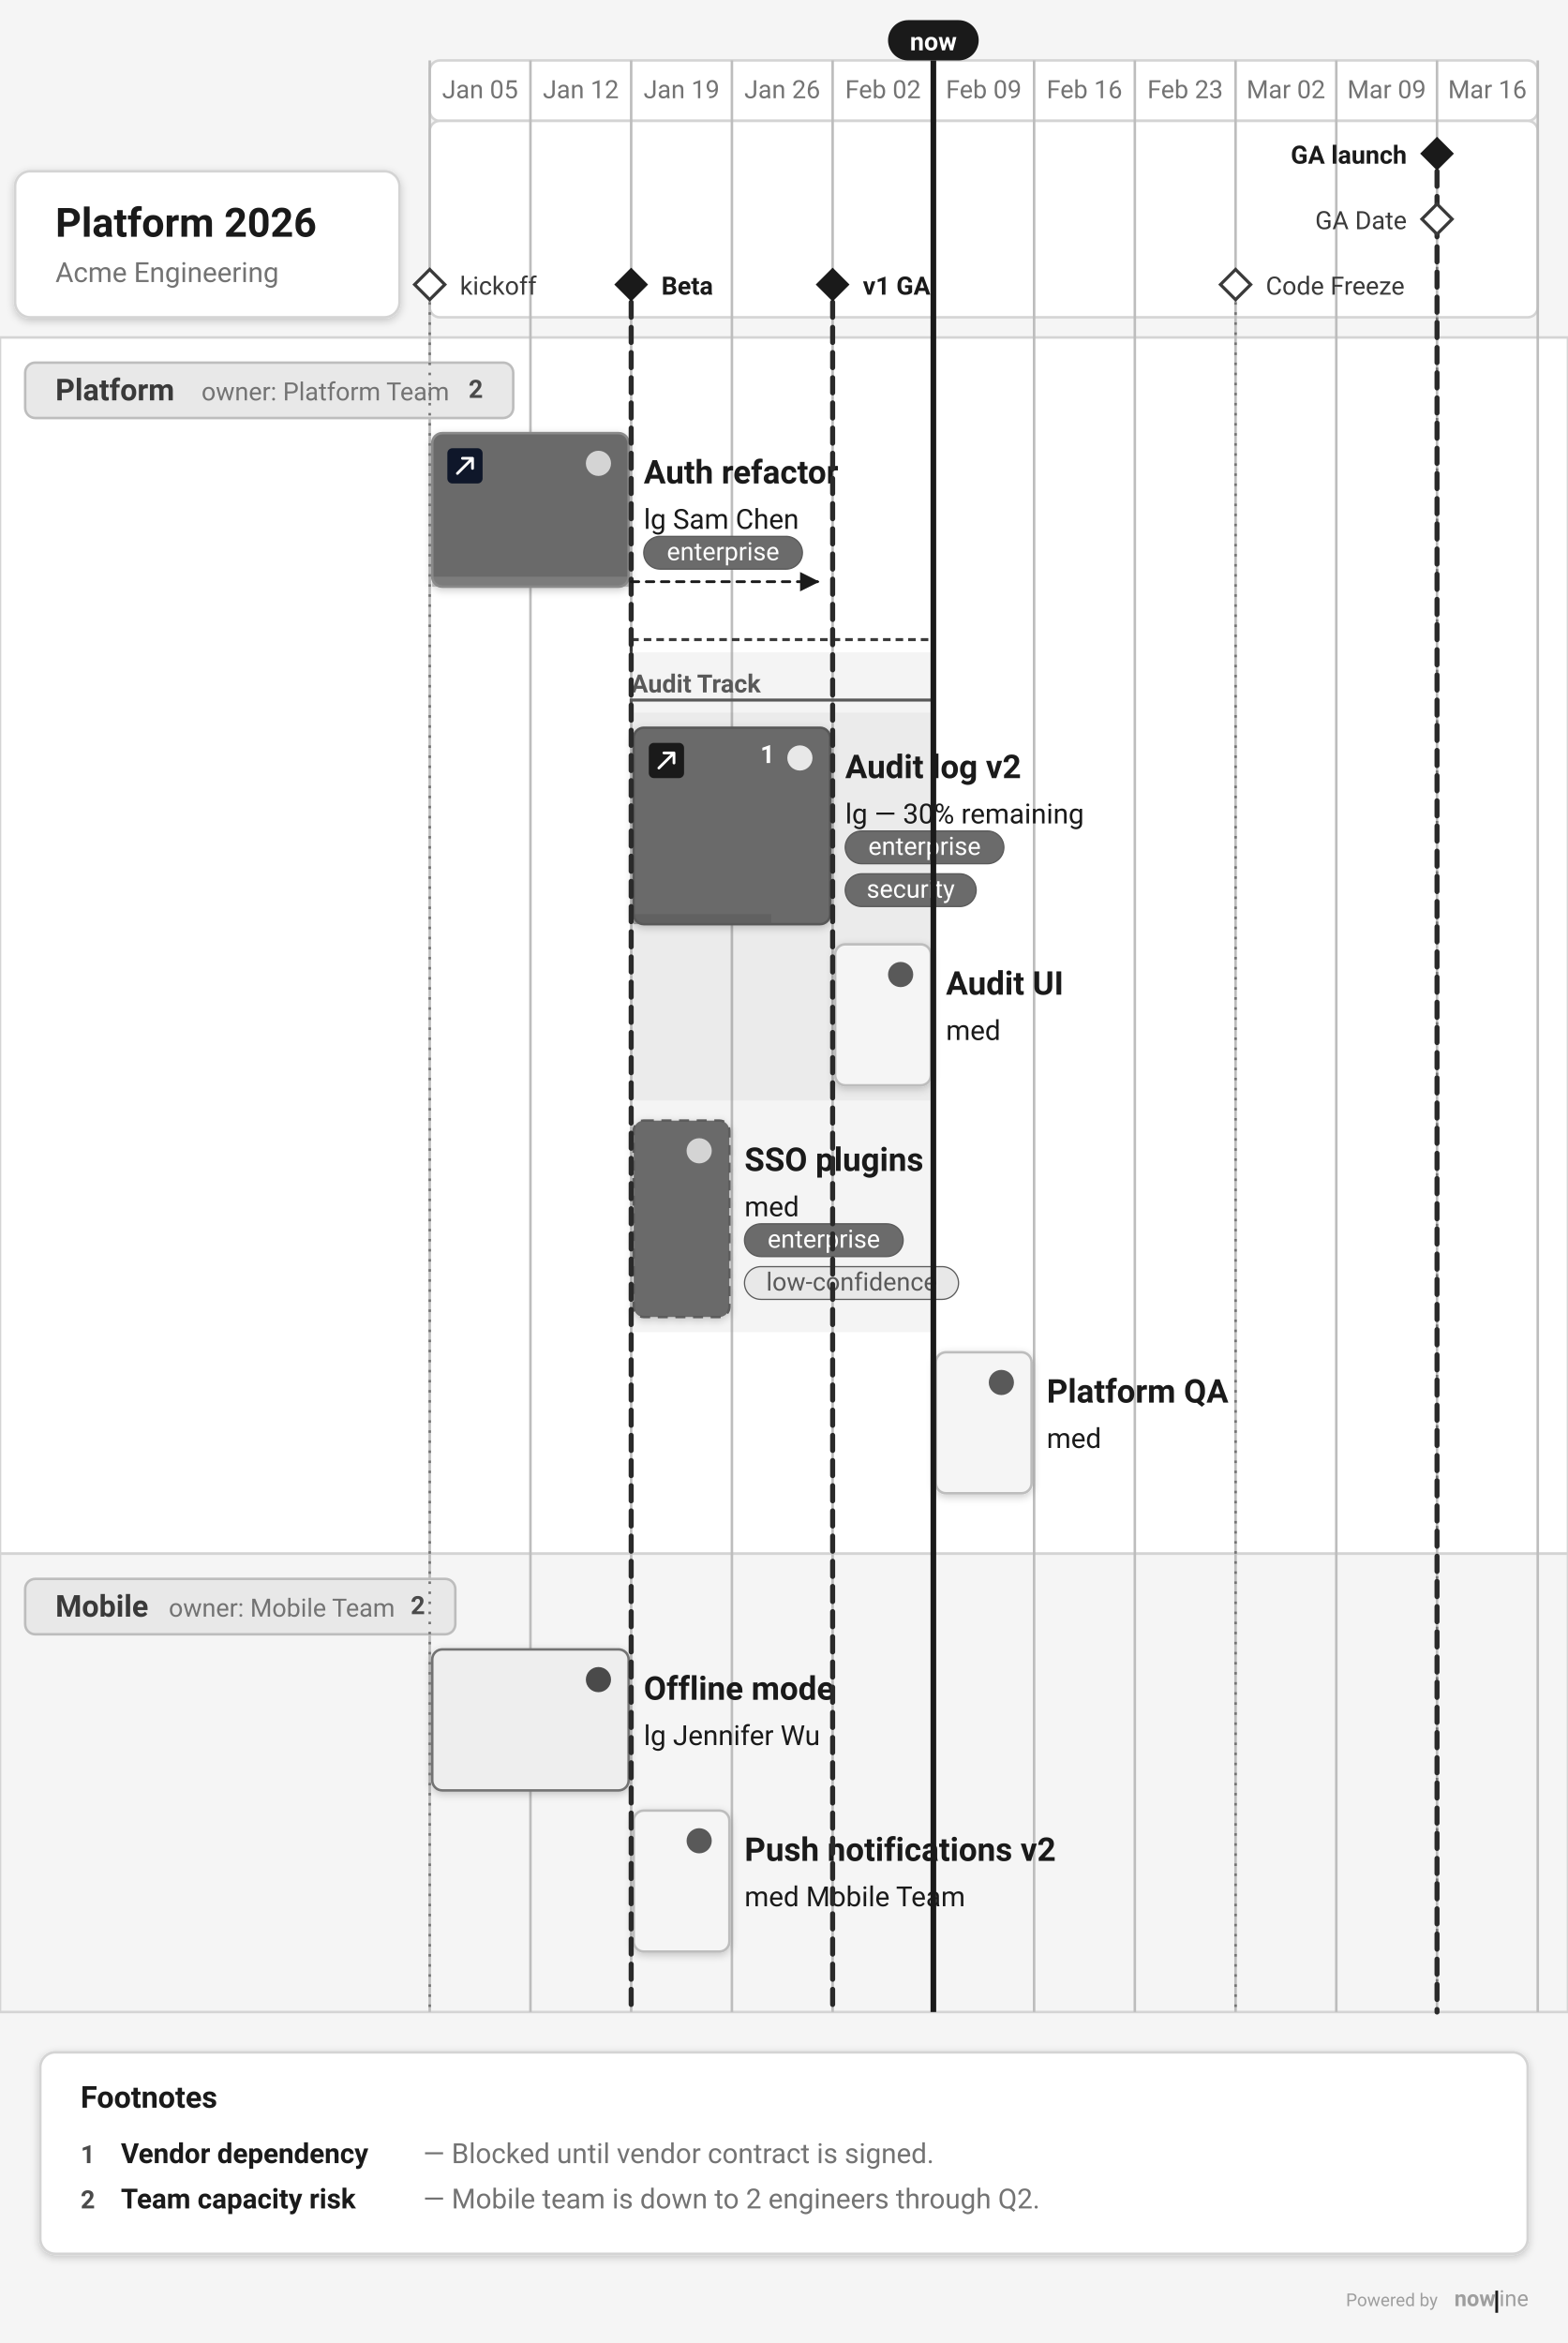
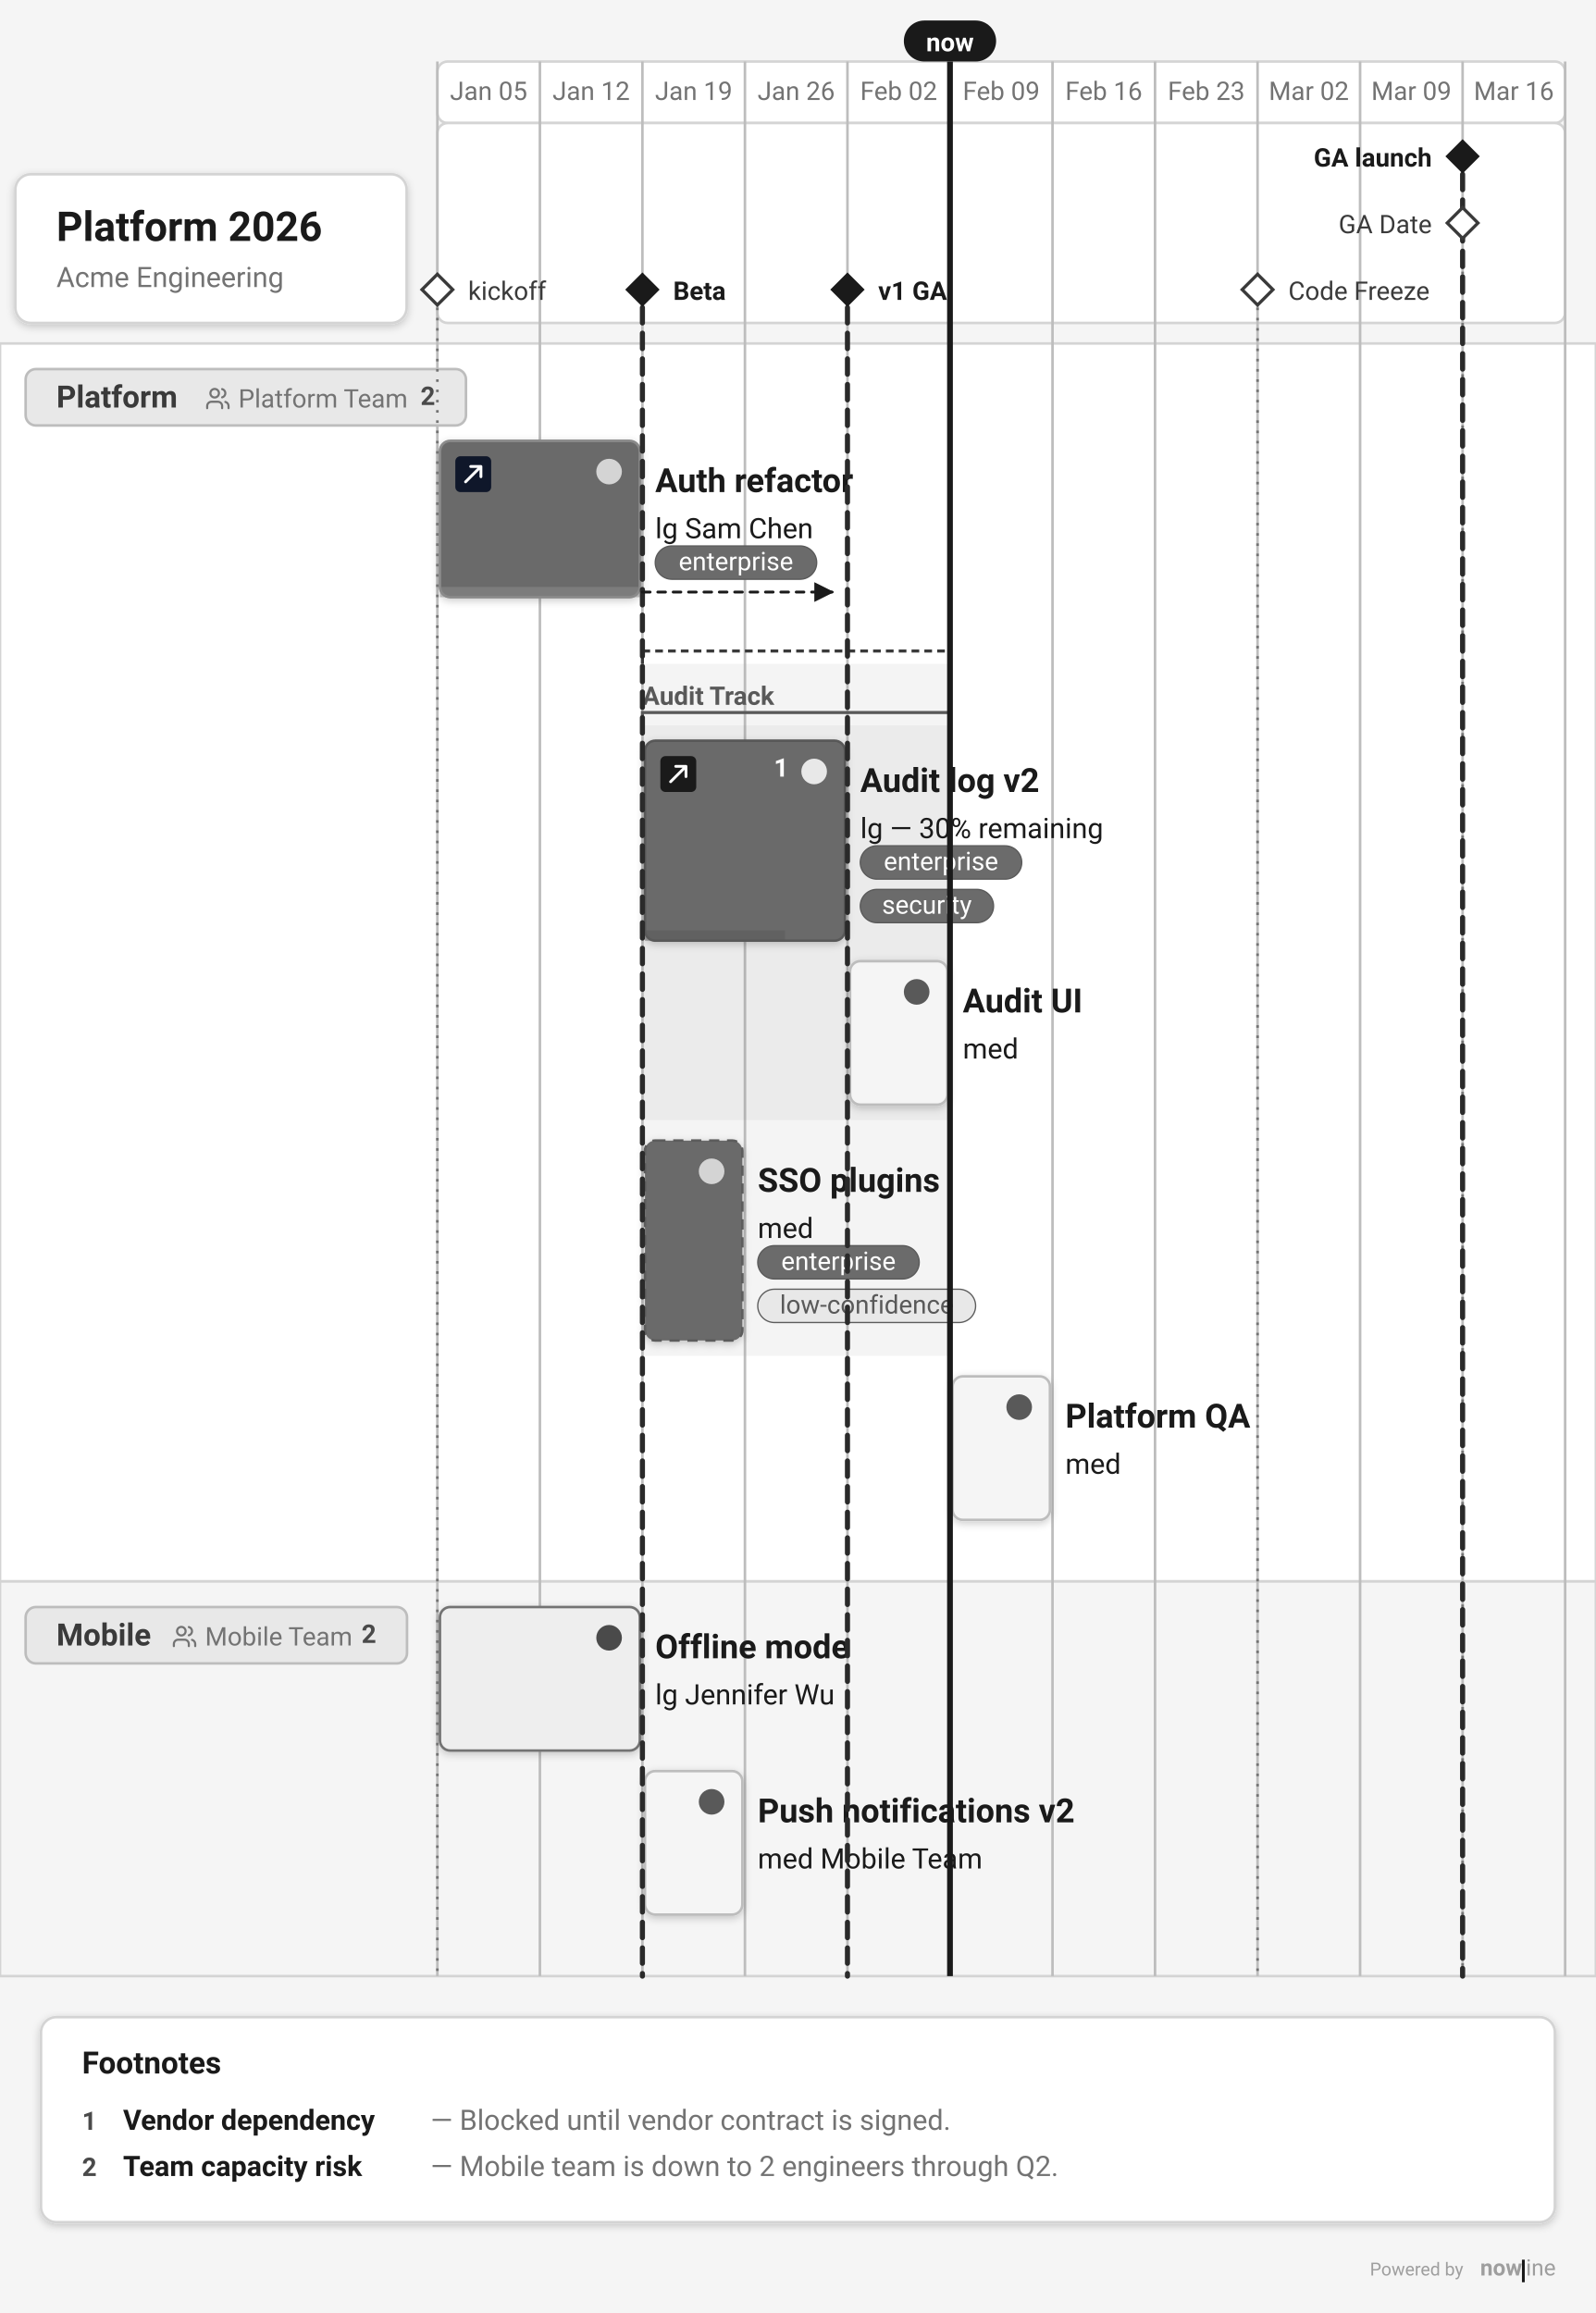
- <svg xmlns="http://www.w3.org/2000/svg" data-generator="nowline" data-theme="grayscale" height="930.44" viewBox="0 0 622.64 930.44" width="622.64">
+ <svg xmlns="http://www.w3.org/2000/svg" data-generator="nowline" data-theme="grayscale" height="902.44" viewBox="0 0 622.64 902.44" width="622.64">
  <defs>
    <filter height="200%" id="nl-0-root-shadow-subtle" width="200%" x="-50%" y="-50%">
      <feGaussianBlur in="SourceAlpha" stdDeviation="1.5" />
      <feOffset dx="0" dy="1" result="offsetblur" />
      <feComponentTransfer>
        <feFuncA type="linear" slope="0.2" />
      </feComponentTransfer>
      <feMerge>
        <feMergeNode />
        <feMergeNode in="SourceGraphic" />
      </feMerge>
    </filter>
    <filter height="200%" id="nl-0-root-shadow-soft" width="200%" x="-50%" y="-50%">
      <feGaussianBlur in="SourceAlpha" stdDeviation="5" />
      <feOffset dx="0" dy="3" result="offsetblur" />
      <feComponentTransfer>
        <feFuncA type="linear" slope="0.3" />
      </feComponentTransfer>
      <feMerge>
        <feMergeNode />
        <feMergeNode in="SourceGraphic" />
      </feMerge>
    </filter>
    <filter height="200%" id="nl-0-root-shadow-hard" width="200%" x="-50%" y="-50%">
      <feGaussianBlur in="SourceAlpha" stdDeviation="0" />
      <feOffset dx="2" dy="2" result="offsetblur" />
      <feComponentTransfer>
        <feFuncA type="linear" slope="0.45" />
      </feComponentTransfer>
      <feMerge>
        <feMergeNode />
        <feMergeNode in="SourceGraphic" />
      </feMerge>
    </filter>
    <marker id="nl-0-root-arrow-dark" viewBox="0 0 10 10" refX="9" refY="5" markerWidth="7" markerHeight="7" orient="auto">
      <path d="M 0 0 L 10 5 L 0 10 z" fill="#1a1a1a" />
    </marker>
  </defs>
-   <rect fill="#f5f5f5" height="930.44" width="622.64" x="0" y="0" />
+   <rect fill="#f5f5f5" height="902.44" width="622.64" x="0" y="0" />
  <g data-layer="timeline">
    <rect fill="#ffffff" height="24" rx="4" ry="4" stroke="#d4d4d4" stroke-width="1" width="440" x="170.64" y="24" />
    <rect fill="#ffffff" height="78" rx="4" ry="4" stroke="#d4d4d4" stroke-width="1" width="440" x="170.64" y="48" />
    <text fill="#737373" font-family="system-ui, -apple-system, &quot;Segoe UI&quot;, Roboto, sans-serif" font-size="10" text-anchor="middle" x="190.64" y="39">Jan 05</text>
    <text fill="#737373" font-family="system-ui, -apple-system, &quot;Segoe UI&quot;, Roboto, sans-serif" font-size="10" text-anchor="middle" x="230.64" y="39">Jan 12</text>
    <text fill="#737373" font-family="system-ui, -apple-system, &quot;Segoe UI&quot;, Roboto, sans-serif" font-size="10" text-anchor="middle" x="270.64" y="39">Jan 19</text>
    <text fill="#737373" font-family="system-ui, -apple-system, &quot;Segoe UI&quot;, Roboto, sans-serif" font-size="10" text-anchor="middle" x="310.64" y="39">Jan 26</text>
    <text fill="#737373" font-family="system-ui, -apple-system, &quot;Segoe UI&quot;, Roboto, sans-serif" font-size="10" text-anchor="middle" x="350.64" y="39">Feb 02</text>
    <text fill="#737373" font-family="system-ui, -apple-system, &quot;Segoe UI&quot;, Roboto, sans-serif" font-size="10" text-anchor="middle" x="390.64" y="39">Feb 09</text>
    <text fill="#737373" font-family="system-ui, -apple-system, &quot;Segoe UI&quot;, Roboto, sans-serif" font-size="10" text-anchor="middle" x="430.64" y="39">Feb 16</text>
    <text fill="#737373" font-family="system-ui, -apple-system, &quot;Segoe UI&quot;, Roboto, sans-serif" font-size="10" text-anchor="middle" x="470.64" y="39">Feb 23</text>
    <text fill="#737373" font-family="system-ui, -apple-system, &quot;Segoe UI&quot;, Roboto, sans-serif" font-size="10" text-anchor="middle" x="510.64" y="39">Mar 02</text>
    <text fill="#737373" font-family="system-ui, -apple-system, &quot;Segoe UI&quot;, Roboto, sans-serif" font-size="10" text-anchor="middle" x="550.64" y="39">Mar 09</text>
    <text fill="#737373" font-family="system-ui, -apple-system, &quot;Segoe UI&quot;, Roboto, sans-serif" font-size="10" text-anchor="middle" x="590.64" y="39">Mar 16</text>
  </g>
  <g data-id="platform" data-layer="swimlane-bg">
    <rect fill="#ffffff" height="483" stroke="#d4d4d4" stroke-width="1" width="622.64" x="0" y="134" />
  </g>
  <g data-id="mobile" data-layer="swimlane-bg">
-     <rect fill="#f5f5f5" height="182" stroke="#d4d4d4" stroke-width="1" width="622.64" x="0" y="617" />
+     <rect fill="#f5f5f5" height="154" stroke="#d4d4d4" stroke-width="1" width="622.64" x="0" y="617" />
  </g>
  <g data-layer="grid">
-     <line stroke="#bdbdbd" stroke-width="1" x1="170.64" x2="170.64" y1="24" y2="799" />
-     <line stroke="#bdbdbd" stroke-width="1" x1="210.64" x2="210.64" y1="24" y2="799" />
-     <line stroke="#bdbdbd" stroke-width="1" x1="250.64" x2="250.64" y1="24" y2="799" />
-     <line stroke="#bdbdbd" stroke-width="1" x1="290.64" x2="290.64" y1="24" y2="799" />
-     <line stroke="#bdbdbd" stroke-width="1" x1="330.64" x2="330.64" y1="24" y2="799" />
-     <line stroke="#bdbdbd" stroke-width="1" x1="370.64" x2="370.64" y1="24" y2="799" />
-     <line stroke="#bdbdbd" stroke-width="1" x1="410.64" x2="410.64" y1="24" y2="799" />
-     <line stroke="#bdbdbd" stroke-width="1" x1="450.64" x2="450.64" y1="24" y2="799" />
-     <line stroke="#bdbdbd" stroke-width="1" x1="490.64" x2="490.64" y1="24" y2="799" />
-     <line stroke="#bdbdbd" stroke-width="1" x1="530.64" x2="530.64" y1="24" y2="799" />
-     <line stroke="#bdbdbd" stroke-width="1" x1="570.64" x2="570.64" y1="24" y2="799" />
-     <line stroke="#bdbdbd" stroke-width="1" x1="610.64" x2="610.64" y1="24" y2="799" />
+     <line stroke="#bdbdbd" stroke-width="1" x1="170.64" x2="170.64" y1="24" y2="771" />
+     <line stroke="#bdbdbd" stroke-width="1" x1="210.64" x2="210.64" y1="24" y2="771" />
+     <line stroke="#bdbdbd" stroke-width="1" x1="250.64" x2="250.64" y1="24" y2="771" />
+     <line stroke="#bdbdbd" stroke-width="1" x1="290.64" x2="290.64" y1="24" y2="771" />
+     <line stroke="#bdbdbd" stroke-width="1" x1="330.64" x2="330.64" y1="24" y2="771" />
+     <line stroke="#bdbdbd" stroke-width="1" x1="370.64" x2="370.64" y1="24" y2="771" />
+     <line stroke="#bdbdbd" stroke-width="1" x1="410.64" x2="410.64" y1="24" y2="771" />
+     <line stroke="#bdbdbd" stroke-width="1" x1="450.64" x2="450.64" y1="24" y2="771" />
+     <line stroke="#bdbdbd" stroke-width="1" x1="490.64" x2="490.64" y1="24" y2="771" />
+     <line stroke="#bdbdbd" stroke-width="1" x1="530.64" x2="530.64" y1="24" y2="771" />
+     <line stroke="#bdbdbd" stroke-width="1" x1="570.64" x2="570.64" y1="24" y2="771" />
+     <line stroke="#bdbdbd" stroke-width="1" x1="610.64" x2="610.64" y1="24" y2="771" />
  </g>
  <g data-id="platform" data-layer="swimlane">
-     <rect fill="#e8e8e8" height="22" rx="4" ry="4" stroke="#bdbdbd" stroke-width="1" width="193.8" x="10" y="144" />
+     <rect fill="#e8e8e8" height="22" rx="4" ry="4" stroke="#bdbdbd" stroke-width="1" width="171.8" x="10" y="144" />
    <text fill="#3a3a3a" font-family="system-ui, -apple-system, &quot;Segoe UI&quot;, Roboto, sans-serif" font-size="12" font-weight="600" x="22" y="159">Platform</text>
-     <text fill="#737373" font-family="system-ui, -apple-system, &quot;Segoe UI&quot;, Roboto, sans-serif" font-size="10" x="80" y="159">owner: Platform Team</text>
-     <text fill="#4a4a4a" font-family="system-ui, -apple-system, &quot;Segoe UI&quot;, Roboto, sans-serif" font-size="10" font-weight="700" text-anchor="end" x="191.8" y="158">2</text>
+     <svg x="80" y="150.5" width="10" height="10" viewBox="0 0 24 24" style="color:#737373" aria-hidden="true">
+       <path d="M16 21v-2a4 4 0 0 0-4-4H6a4 4 0 0 0-4 4v2" fill="none" stroke="currentColor" stroke-width="2" stroke-linecap="round" stroke-linejoin="round" />
+       <circle cx="9" cy="7" r="4" fill="none" stroke="currentColor" stroke-width="2" stroke-linecap="round" stroke-linejoin="round" />
+       <path d="M22 21v-2a4 4 0 0 0-3-3.87" fill="none" stroke="currentColor" stroke-width="2" stroke-linecap="round" stroke-linejoin="round" />
+       <path d="M16 3.13a4 4 0 0 1 0 7.75" fill="none" stroke="currentColor" stroke-width="2" stroke-linecap="round" stroke-linejoin="round" />
+     </svg>
+     <text fill="#737373" font-family="system-ui, -apple-system, &quot;Segoe UI&quot;, Roboto, sans-serif" font-size="10" x="93" y="159">Platform Team</text>
+     <text fill="#4a4a4a" font-family="system-ui, -apple-system, &quot;Segoe UI&quot;, Roboto, sans-serif" font-size="10" font-weight="700" text-anchor="end" x="169.8" y="158">2</text>
    <g data-id="auth-refactor" data-layer="item">
      <rect fill="#6b6b6b" filter="url(#nl-0-root-shadow-subtle)" height="61" rx="4" ry="4" stroke="#8a8a8a" stroke-width="1" width="78" x="171.64" y="172" />
      <rect fill="#8a8a8a" height="4" opacity="0.55" width="78" x="171.64" y="229" />
      <circle cx="237.64" cy="184" fill="#d4d4d4" r="5" />
      <text fill="#1a1a1a" font-family="system-ui, -apple-system, &quot;Segoe UI&quot;, Roboto, sans-serif" font-size="13" font-weight="600" x="255.64" y="192">Auth refactor</text>
      <text fill="#1a1a1a" font-family="system-ui, -apple-system, &quot;Segoe UI&quot;, Roboto, sans-serif" font-size="11" x="255.64" y="210">lg Sam Chen</text>
      <a href="https://github.com/acme/auth/issues/123" rel="noopener" target="_blank">
        <rect fill="#0f172a" height="14" rx="2" ry="2" width="14" x="177.64" y="178" />
        <path d="M181.64 188 L187.64 182 M183.64 182 H187.64 V186" fill="none" stroke="#ffffff" stroke-linecap="round" stroke-linejoin="round" stroke-width="1.1" />
      </a>
      <rect fill="#6b6b6b" height="13" rx="6.5" ry="6.5" stroke="#595959" stroke-width="0.5" width="63" x="255.64" y="213" />
      <text fill="#ffffff" font-family="system-ui, -apple-system, &quot;Segoe UI&quot;, Roboto, sans-serif" font-size="10" font-style="normal" font-weight="400" text-anchor="middle" x="287.14" y="222.5">enterprise</text>
    </g>
    <g data-layer="parallel">
      <rect fill="#9e9e9e" fill-opacity="0.12" height="270" width="120" x="250.64" y="259" />
      <path d="M250.64 259 V254 H370.64 V259" fill="none" stroke="#3a3a3a" stroke-dasharray="3 2" stroke-width="1.2" />
      <g data-id="audit-track" data-layer="group">
        <rect fill="#5c5c5c" fill-opacity="0.06" height="154" width="120" x="250.64" y="283" />
        <path d="M250.64 283 V278 H370.64 V283" fill="none" stroke="#595959" stroke-width="1.2" />
        <text fill="#595959" font-family="system-ui, -apple-system, &quot;Segoe UI&quot;, Roboto, sans-serif" font-size="10" font-style="normal" font-weight="600" x="250.64" y="275">Audit Track</text>
        <g data-id="audit-log" data-layer="item">
          <rect fill="#6b6b6b" filter="url(#nl-0-root-shadow-subtle)" height="78" rx="4" ry="4" stroke="#595959" stroke-width="1" width="78" x="251.64" y="289" />
          <rect fill="#595959" height="4" opacity="0.55" width="54.6" x="251.64" y="363" />
          <circle cx="317.64" cy="301" fill="#e8e8e8" r="5" />
          <text fill="#1a1a1a" font-family="system-ui, -apple-system, &quot;Segoe UI&quot;, Roboto, sans-serif" font-size="13" font-weight="600" x="335.64" y="309">Audit log v2</text>
          <text fill="#1a1a1a" font-family="system-ui, -apple-system, &quot;Segoe UI&quot;, Roboto, sans-serif" font-size="11" x="335.64" y="327">lg — 30% remaining</text>
          <text fill="#ffffff" font-family="system-ui, -apple-system, &quot;Segoe UI&quot;, Roboto, sans-serif" font-size="10" font-weight="700" text-anchor="end" x="307.64" y="303">1</text>
          <a href="https://wiki.acme.com/audit" rel="noopener" target="_blank">
            <rect fill="#1a1a1a" height="14" rx="2" ry="2" width="14" x="257.64" y="295" />
            <path d="M261.64 305 L267.64 299 M263.64 299 H267.64 V303" fill="none" stroke="#ffffff" stroke-linecap="round" stroke-linejoin="round" stroke-width="1.1" />
          </a>
          <rect fill="#6b6b6b" height="13" rx="6.5" ry="6.5" stroke="#595959" stroke-width="0.5" width="63" x="335.64" y="330" />
          <text fill="#ffffff" font-family="system-ui, -apple-system, &quot;Segoe UI&quot;, Roboto, sans-serif" font-size="10" font-style="normal" font-weight="400" text-anchor="middle" x="367.14" y="339.5">enterprise</text>
          <rect fill="#6b6b6b" height="13" rx="6.5" ry="6.5" stroke="#595959" stroke-width="0.5" width="52" x="335.64" y="347" />
          <text fill="#ffffff" font-family="system-ui, -apple-system, &quot;Segoe UI&quot;, Roboto, sans-serif" font-size="10" font-style="normal" font-weight="400" text-anchor="middle" x="361.64" y="356.5">security</text>
        </g>
        <g data-id="audit-ui" data-layer="item">
          <rect fill="#f5f5f5" filter="url(#nl-0-root-shadow-subtle)" height="56" rx="4" ry="4" stroke="#bdbdbd" stroke-width="1" width="38" x="331.64" y="375" />
          <circle cx="357.64" cy="387" fill="#595959" r="5" />
          <text fill="#1a1a1a" font-family="system-ui, -apple-system, &quot;Segoe UI&quot;, Roboto, sans-serif" font-size="13" font-weight="600" x="375.64" y="395">Audit UI</text>
          <text fill="#1a1a1a" font-family="system-ui, -apple-system, &quot;Segoe UI&quot;, Roboto, sans-serif" font-size="11" x="375.64" y="413">med</text>
        </g>
      </g>
      <g data-id="sso" data-layer="item">
        <rect fill="#6b6b6b" filter="url(#nl-0-root-shadow-subtle)" height="78" rx="4" ry="4" stroke="#5c5c5c" stroke-dasharray="4 3" stroke-width="1" width="38" x="251.64" y="445" />
        <circle cx="277.64" cy="457" fill="#d4d4d4" r="5" />
        <text fill="#1a1a1a" font-family="system-ui, -apple-system, &quot;Segoe UI&quot;, Roboto, sans-serif" font-size="13" font-weight="600" x="295.64" y="465">SSO plugins</text>
        <text fill="#1a1a1a" font-family="system-ui, -apple-system, &quot;Segoe UI&quot;, Roboto, sans-serif" font-size="11" x="295.64" y="483">med</text>
        <rect fill="#6b6b6b" height="13" rx="6.5" ry="6.5" stroke="#595959" stroke-width="0.5" width="63" x="295.64" y="486" />
        <text fill="#ffffff" font-family="system-ui, -apple-system, &quot;Segoe UI&quot;, Roboto, sans-serif" font-size="10" font-style="normal" font-weight="400" text-anchor="middle" x="327.14" y="495.5">enterprise</text>
        <rect fill="#e8e8e8" height="13" rx="6.5" ry="6.5" stroke="#5c5c5c" stroke-width="0.5" width="85" x="295.64" y="503" />
        <text fill="#595959" font-family="system-ui, -apple-system, &quot;Segoe UI&quot;, Roboto, sans-serif" font-size="10" font-style="normal" font-weight="400" text-anchor="middle" x="338.14" y="512.5">low-confidence</text>
      </g>
    </g>
    <g data-id="platform-qa" data-layer="item">
      <rect fill="#f5f5f5" filter="url(#nl-0-root-shadow-subtle)" height="56" rx="4" ry="4" stroke="#bdbdbd" stroke-width="1" width="38" x="371.64" y="537" />
      <circle cx="397.64" cy="549" fill="#595959" r="5" />
      <text fill="#1a1a1a" font-family="system-ui, -apple-system, &quot;Segoe UI&quot;, Roboto, sans-serif" font-size="13" font-weight="600" x="415.64" y="557">Platform QA</text>
      <text fill="#1a1a1a" font-family="system-ui, -apple-system, &quot;Segoe UI&quot;, Roboto, sans-serif" font-size="11" x="415.64" y="575">med</text>
    </g>
  </g>
  <g data-id="mobile" data-layer="swimlane">
-     <rect fill="#e8e8e8" height="22" rx="4" ry="4" stroke="#bdbdbd" stroke-width="1" width="170.8" x="10" y="627" />
+     <rect fill="#e8e8e8" height="22" rx="4" ry="4" stroke="#bdbdbd" stroke-width="1" width="148.8" x="10" y="627" />
    <text fill="#3a3a3a" font-family="system-ui, -apple-system, &quot;Segoe UI&quot;, Roboto, sans-serif" font-size="12" font-weight="600" x="22" y="642">Mobile</text>
-     <text fill="#737373" font-family="system-ui, -apple-system, &quot;Segoe UI&quot;, Roboto, sans-serif" font-size="10" x="67" y="642">owner: Mobile Team</text>
-     <text fill="#4a4a4a" font-family="system-ui, -apple-system, &quot;Segoe UI&quot;, Roboto, sans-serif" font-size="10" font-weight="700" text-anchor="end" x="168.8" y="641">2</text>
+     <svg x="67" y="633.5" width="10" height="10" viewBox="0 0 24 24" style="color:#737373" aria-hidden="true">
+       <path d="M16 21v-2a4 4 0 0 0-4-4H6a4 4 0 0 0-4 4v2" fill="none" stroke="currentColor" stroke-width="2" stroke-linecap="round" stroke-linejoin="round" />
+       <circle cx="9" cy="7" r="4" fill="none" stroke="currentColor" stroke-width="2" stroke-linecap="round" stroke-linejoin="round" />
+       <path d="M22 21v-2a4 4 0 0 0-3-3.87" fill="none" stroke="currentColor" stroke-width="2" stroke-linecap="round" stroke-linejoin="round" />
+       <path d="M16 3.13a4 4 0 0 1 0 7.75" fill="none" stroke="currentColor" stroke-width="2" stroke-linecap="round" stroke-linejoin="round" />
+     </svg>
+     <text fill="#737373" font-family="system-ui, -apple-system, &quot;Segoe UI&quot;, Roboto, sans-serif" font-size="10" x="80" y="642">Mobile Team</text>
+     <text fill="#4a4a4a" font-family="system-ui, -apple-system, &quot;Segoe UI&quot;, Roboto, sans-serif" font-size="10" font-weight="700" text-anchor="end" x="146.8" y="641">2</text>
    <g data-id="offline" data-layer="item">
-       <rect fill="#eeeeee" filter="url(#nl-0-root-shadow-subtle)" height="56" rx="4" ry="4" stroke="#737373" stroke-width="1" width="78" x="171.64" y="655" />
-       <circle cx="237.64" cy="667" fill="#4a4a4a" r="5" />
-       <text fill="#1a1a1a" font-family="system-ui, -apple-system, &quot;Segoe UI&quot;, Roboto, sans-serif" font-size="13" font-weight="600" x="255.64" y="675">Offline mode</text>
-       <text fill="#1a1a1a" font-family="system-ui, -apple-system, &quot;Segoe UI&quot;, Roboto, sans-serif" font-size="11" x="255.64" y="693">lg Jennifer Wu</text>
+       <rect fill="#eeeeee" filter="url(#nl-0-root-shadow-subtle)" height="56" rx="4" ry="4" stroke="#737373" stroke-width="1" width="78" x="171.64" y="627" />
+       <circle cx="237.64" cy="639" fill="#4a4a4a" r="5" />
+       <text fill="#1a1a1a" font-family="system-ui, -apple-system, &quot;Segoe UI&quot;, Roboto, sans-serif" font-size="13" font-weight="600" x="255.64" y="647">Offline mode</text>
+       <text fill="#1a1a1a" font-family="system-ui, -apple-system, &quot;Segoe UI&quot;, Roboto, sans-serif" font-size="11" x="255.64" y="665">lg Jennifer Wu</text>
    </g>
    <g data-id="push-v2" data-layer="item">
-       <rect fill="#f5f5f5" filter="url(#nl-0-root-shadow-subtle)" height="56" rx="4" ry="4" stroke="#bdbdbd" stroke-width="1" width="38" x="251.64" y="719" />
-       <circle cx="277.64" cy="731" fill="#595959" r="5" />
-       <text fill="#1a1a1a" font-family="system-ui, -apple-system, &quot;Segoe UI&quot;, Roboto, sans-serif" font-size="13" font-weight="600" x="295.64" y="739">Push notifications v2</text>
-       <text fill="#1a1a1a" font-family="system-ui, -apple-system, &quot;Segoe UI&quot;, Roboto, sans-serif" font-size="11" x="295.64" y="757">med Mobile Team</text>
-     </g>
-   </g>
-   <line stroke="#737373" stroke-dasharray="1 3" stroke-width="1" x1="170.64" x2="170.64" y1="120" y2="799" />
-   <line stroke="#737373" stroke-dasharray="1 3" stroke-width="1" x1="490.64" x2="490.64" y1="120" y2="799" />
-   <line stroke="#737373" stroke-dasharray="1 3" stroke-width="1" x1="570.64" x2="570.64" y1="94" y2="799" />
-   <line stroke="#2a2a2a" stroke-dasharray="6 4" stroke-linecap="round" stroke-width="2" x1="250.64" x2="250.64" y1="120" y2="799" />
-   <line stroke="#2a2a2a" stroke-dasharray="6 4" stroke-linecap="round" stroke-width="2" x1="330.64" x2="330.64" y1="120" y2="799" />
+       <rect fill="#f5f5f5" filter="url(#nl-0-root-shadow-subtle)" height="56" rx="4" ry="4" stroke="#bdbdbd" stroke-width="1" width="38" x="251.64" y="691" />
+       <circle cx="277.64" cy="703" fill="#595959" r="5" />
+       <text fill="#1a1a1a" font-family="system-ui, -apple-system, &quot;Segoe UI&quot;, Roboto, sans-serif" font-size="13" font-weight="600" x="295.64" y="711">Push notifications v2</text>
+       <text fill="#1a1a1a" font-family="system-ui, -apple-system, &quot;Segoe UI&quot;, Roboto, sans-serif" font-size="11" x="295.64" y="729">med Mobile Team</text>
+     </g>
+   </g>
+   <line stroke="#737373" stroke-dasharray="1 3" stroke-width="1" x1="170.64" x2="170.64" y1="120" y2="771" />
+   <line stroke="#737373" stroke-dasharray="1 3" stroke-width="1" x1="490.64" x2="490.64" y1="120" y2="771" />
+   <line stroke="#737373" stroke-dasharray="1 3" stroke-width="1" x1="570.64" x2="570.64" y1="94" y2="771" />
+   <line stroke="#2a2a2a" stroke-dasharray="6 4" stroke-linecap="round" stroke-width="2" x1="250.64" x2="250.64" y1="120" y2="771" />
+   <line stroke="#2a2a2a" stroke-dasharray="6 4" stroke-linecap="round" stroke-width="2" x1="330.64" x2="330.64" y1="120" y2="771" />
  <path d="M250.64 231 H324.64" fill="none" marker-end="url(#nl-0-root-arrow-dark)" stroke="#1a1a1a" stroke-dasharray="3 3" stroke-linecap="round" stroke-width="1.1" />
-   <line stroke="#2a2a2a" stroke-dasharray="6 4" stroke-linecap="round" stroke-width="2" x1="570.64" x2="570.64" y1="68" y2="799" />
+   <line stroke="#2a2a2a" stroke-dasharray="6 4" stroke-linecap="round" stroke-width="2" x1="570.64" x2="570.64" y1="68" y2="771" />
  <g data-id="kickoff" data-layer="anchor">
    <path d="M170.64 107 L176.64 113 L170.64 119 L164.64 113 Z" fill="#ffffff" stroke="#3a3a3a" stroke-width="1.25" />
    <text fill="#3a3a3a" font-family="system-ui, -apple-system, &quot;Segoe UI&quot;, Roboto, sans-serif" font-size="10" x="182.64" y="117">kickoff</text>
  </g>
  <g data-id="code-freeze" data-layer="anchor">
    <path d="M490.64 107 L496.64 113 L490.64 119 L484.64 113 Z" fill="#ffffff" stroke="#3a3a3a" stroke-width="1.25" />
    <text fill="#3a3a3a" font-family="system-ui, -apple-system, &quot;Segoe UI&quot;, Roboto, sans-serif" font-size="10" x="502.64" y="117">Code Freeze</text>
  </g>
  <g data-id="ga-date" data-layer="anchor">
    <path d="M570.64 81 L576.64 87 L570.64 93 L564.64 87 Z" fill="#ffffff" stroke="#3a3a3a" stroke-width="1.25" />
    <text fill="#3a3a3a" font-family="system-ui, -apple-system, &quot;Segoe UI&quot;, Roboto, sans-serif" font-size="10" text-anchor="end" x="558.64" y="91">GA Date</text>
  </g>
  <g data-id="beta" data-layer="milestone">
    <path d="M250.64 107 L256.64 113 L250.64 119 L244.64 113 Z" fill="#1a1a1a" stroke="#1a1a1a" stroke-width="1" />
    <text fill="#1a1a1a" font-family="system-ui, -apple-system, &quot;Segoe UI&quot;, Roboto, sans-serif" font-size="10" font-weight="600" x="262.64" y="117">Beta</text>
  </g>
  <g data-id="v1-ga" data-layer="milestone">
    <path d="M330.64 107 L336.64 113 L330.64 119 L324.64 113 Z" fill="#1a1a1a" stroke="#1a1a1a" stroke-width="1" />
    <text fill="#1a1a1a" font-family="system-ui, -apple-system, &quot;Segoe UI&quot;, Roboto, sans-serif" font-size="10" font-weight="600" x="342.64" y="117">v1 GA</text>
  </g>
  <g data-id="ga-launch" data-layer="milestone">
    <path d="M570.64 55 L576.64 61 L570.64 67 L564.64 61 Z" fill="#1a1a1a" stroke="#1a1a1a" stroke-width="1" />
    <text fill="#1a1a1a" font-family="system-ui, -apple-system, &quot;Segoe UI&quot;, Roboto, sans-serif" font-size="10" font-weight="600" text-anchor="end" x="558.64" y="65">GA launch</text>
  </g>
  <g data-layer="nowline">
-     <line stroke="#1a1a1a" stroke-width="2.25" x1="370.64" x2="370.64" y1="24" y2="799" />
+     <line stroke="#1a1a1a" stroke-width="2.25" x1="370.64" x2="370.64" y1="24" y2="771" />
    <rect fill="#1a1a1a" height="16" rx="8" ry="8" width="36" x="352.64" y="8" />
    <text fill="#ffffff" font-family="system-ui, -apple-system, &quot;Segoe UI&quot;, Roboto, sans-serif" font-size="10" font-weight="700" text-anchor="middle" x="370.64" y="20">now</text>
  </g>
  <g data-layer="footnotes">
-     <rect fill="#ffffff" filter="url(#nl-0-root-shadow-subtle)" height="80" rx="6" ry="6" stroke="#d4d4d4" stroke-width="1" width="590.64" x="16" y="815" />
-     <text fill="#1a1a1a" font-family="system-ui, -apple-system, &quot;Segoe UI&quot;, Roboto, sans-serif" font-size="12" font-weight="700" x="32" y="837">Footnotes</text>
-     <text fill="#4a4a4a" font-family="system-ui, -apple-system, &quot;Segoe UI&quot;, Roboto, sans-serif" font-size="10" font-weight="700" x="32" y="859">1</text>
-     <text fill="#1a1a1a" font-family="system-ui, -apple-system, &quot;Segoe UI&quot;, Roboto, sans-serif" font-size="11" font-weight="600" x="48" y="859">Vendor dependency</text>
-     <text fill="#737373" font-family="system-ui, -apple-system, &quot;Segoe UI&quot;, Roboto, sans-serif" font-size="11" x="168" y="859">— Blocked until vendor contract is signed.</text>
-     <text fill="#4a4a4a" font-family="system-ui, -apple-system, &quot;Segoe UI&quot;, Roboto, sans-serif" font-size="10" font-weight="700" x="32" y="877">2</text>
-     <text fill="#1a1a1a" font-family="system-ui, -apple-system, &quot;Segoe UI&quot;, Roboto, sans-serif" font-size="11" font-weight="600" x="48" y="877">Team capacity risk</text>
-     <text fill="#737373" font-family="system-ui, -apple-system, &quot;Segoe UI&quot;, Roboto, sans-serif" font-size="11" x="168" y="877">— Mobile team is down to 2 engineers through Q2.</text>
+     <rect fill="#ffffff" filter="url(#nl-0-root-shadow-subtle)" height="80" rx="6" ry="6" stroke="#d4d4d4" stroke-width="1" width="590.64" x="16" y="787" />
+     <text fill="#1a1a1a" font-family="system-ui, -apple-system, &quot;Segoe UI&quot;, Roboto, sans-serif" font-size="12" font-weight="700" x="32" y="809">Footnotes</text>
+     <text fill="#4a4a4a" font-family="system-ui, -apple-system, &quot;Segoe UI&quot;, Roboto, sans-serif" font-size="10" font-weight="700" x="32" y="831">1</text>
+     <text fill="#1a1a1a" font-family="system-ui, -apple-system, &quot;Segoe UI&quot;, Roboto, sans-serif" font-size="11" font-weight="600" x="48" y="831">Vendor dependency</text>
+     <text fill="#737373" font-family="system-ui, -apple-system, &quot;Segoe UI&quot;, Roboto, sans-serif" font-size="11" x="168" y="831">— Blocked until vendor contract is signed.</text>
+     <text fill="#4a4a4a" font-family="system-ui, -apple-system, &quot;Segoe UI&quot;, Roboto, sans-serif" font-size="10" font-weight="700" x="32" y="849">2</text>
+     <text fill="#1a1a1a" font-family="system-ui, -apple-system, &quot;Segoe UI&quot;, Roboto, sans-serif" font-size="11" font-weight="600" x="48" y="849">Team capacity risk</text>
+     <text fill="#737373" font-family="system-ui, -apple-system, &quot;Segoe UI&quot;, Roboto, sans-serif" font-size="11" x="168" y="849">— Mobile team is down to 2 engineers through Q2.</text>
  </g>
  <g data-id="nl-0-root-header" data-layer="header">
    <rect fill="#ffffff" filter="url(#nl-0-root-shadow-subtle)" height="58" rx="6" ry="6" stroke="#d4d4d4" stroke-width="1" width="152.64" x="6" y="68" />
    <text fill="#1a1a1a" font-family="system-ui, -apple-system, &quot;Segoe UI&quot;, Roboto, sans-serif" font-size="16" font-weight="600" x="22" y="94">Platform 2026</text>
    <text fill="#737373" font-family="system-ui, -apple-system, &quot;Segoe UI&quot;, Roboto, sans-serif" font-size="11" x="22" y="112">Acme Engineering</text>
  </g>
  <a aria-label="Powered by nowline" href="https://nowline.io" rel="noopener" target="_blank">
    <g data-layer="attribution">
-       <g transform="translate(534.48 907) scale(0.22)">
+       <g transform="translate(534.48 879) scale(0.22)">
        <text fill="#9e9e9e" font-family="system-ui, -apple-system, &quot;Segoe UI&quot;, Roboto, sans-serif" font-size="32" font-weight="400" x="0" y="40">Powered by</text>
        <text fill="#9e9e9e" font-family="system-ui, -apple-system, &quot;Segoe UI&quot;, Roboto, sans-serif" font-size="40" font-weight="700" x="195.6" y="40">now</text>
        <rect fill="#1a1a1a" height="40" width="5" x="269.6" y="12" />
        <text fill="#9e9e9e" font-family="system-ui, -apple-system, &quot;Segoe UI&quot;, Roboto, sans-serif" font-size="40" font-weight="400" x="276.6" y="40">ine</text>
      </g>
    </g>
  </a>
</svg>
